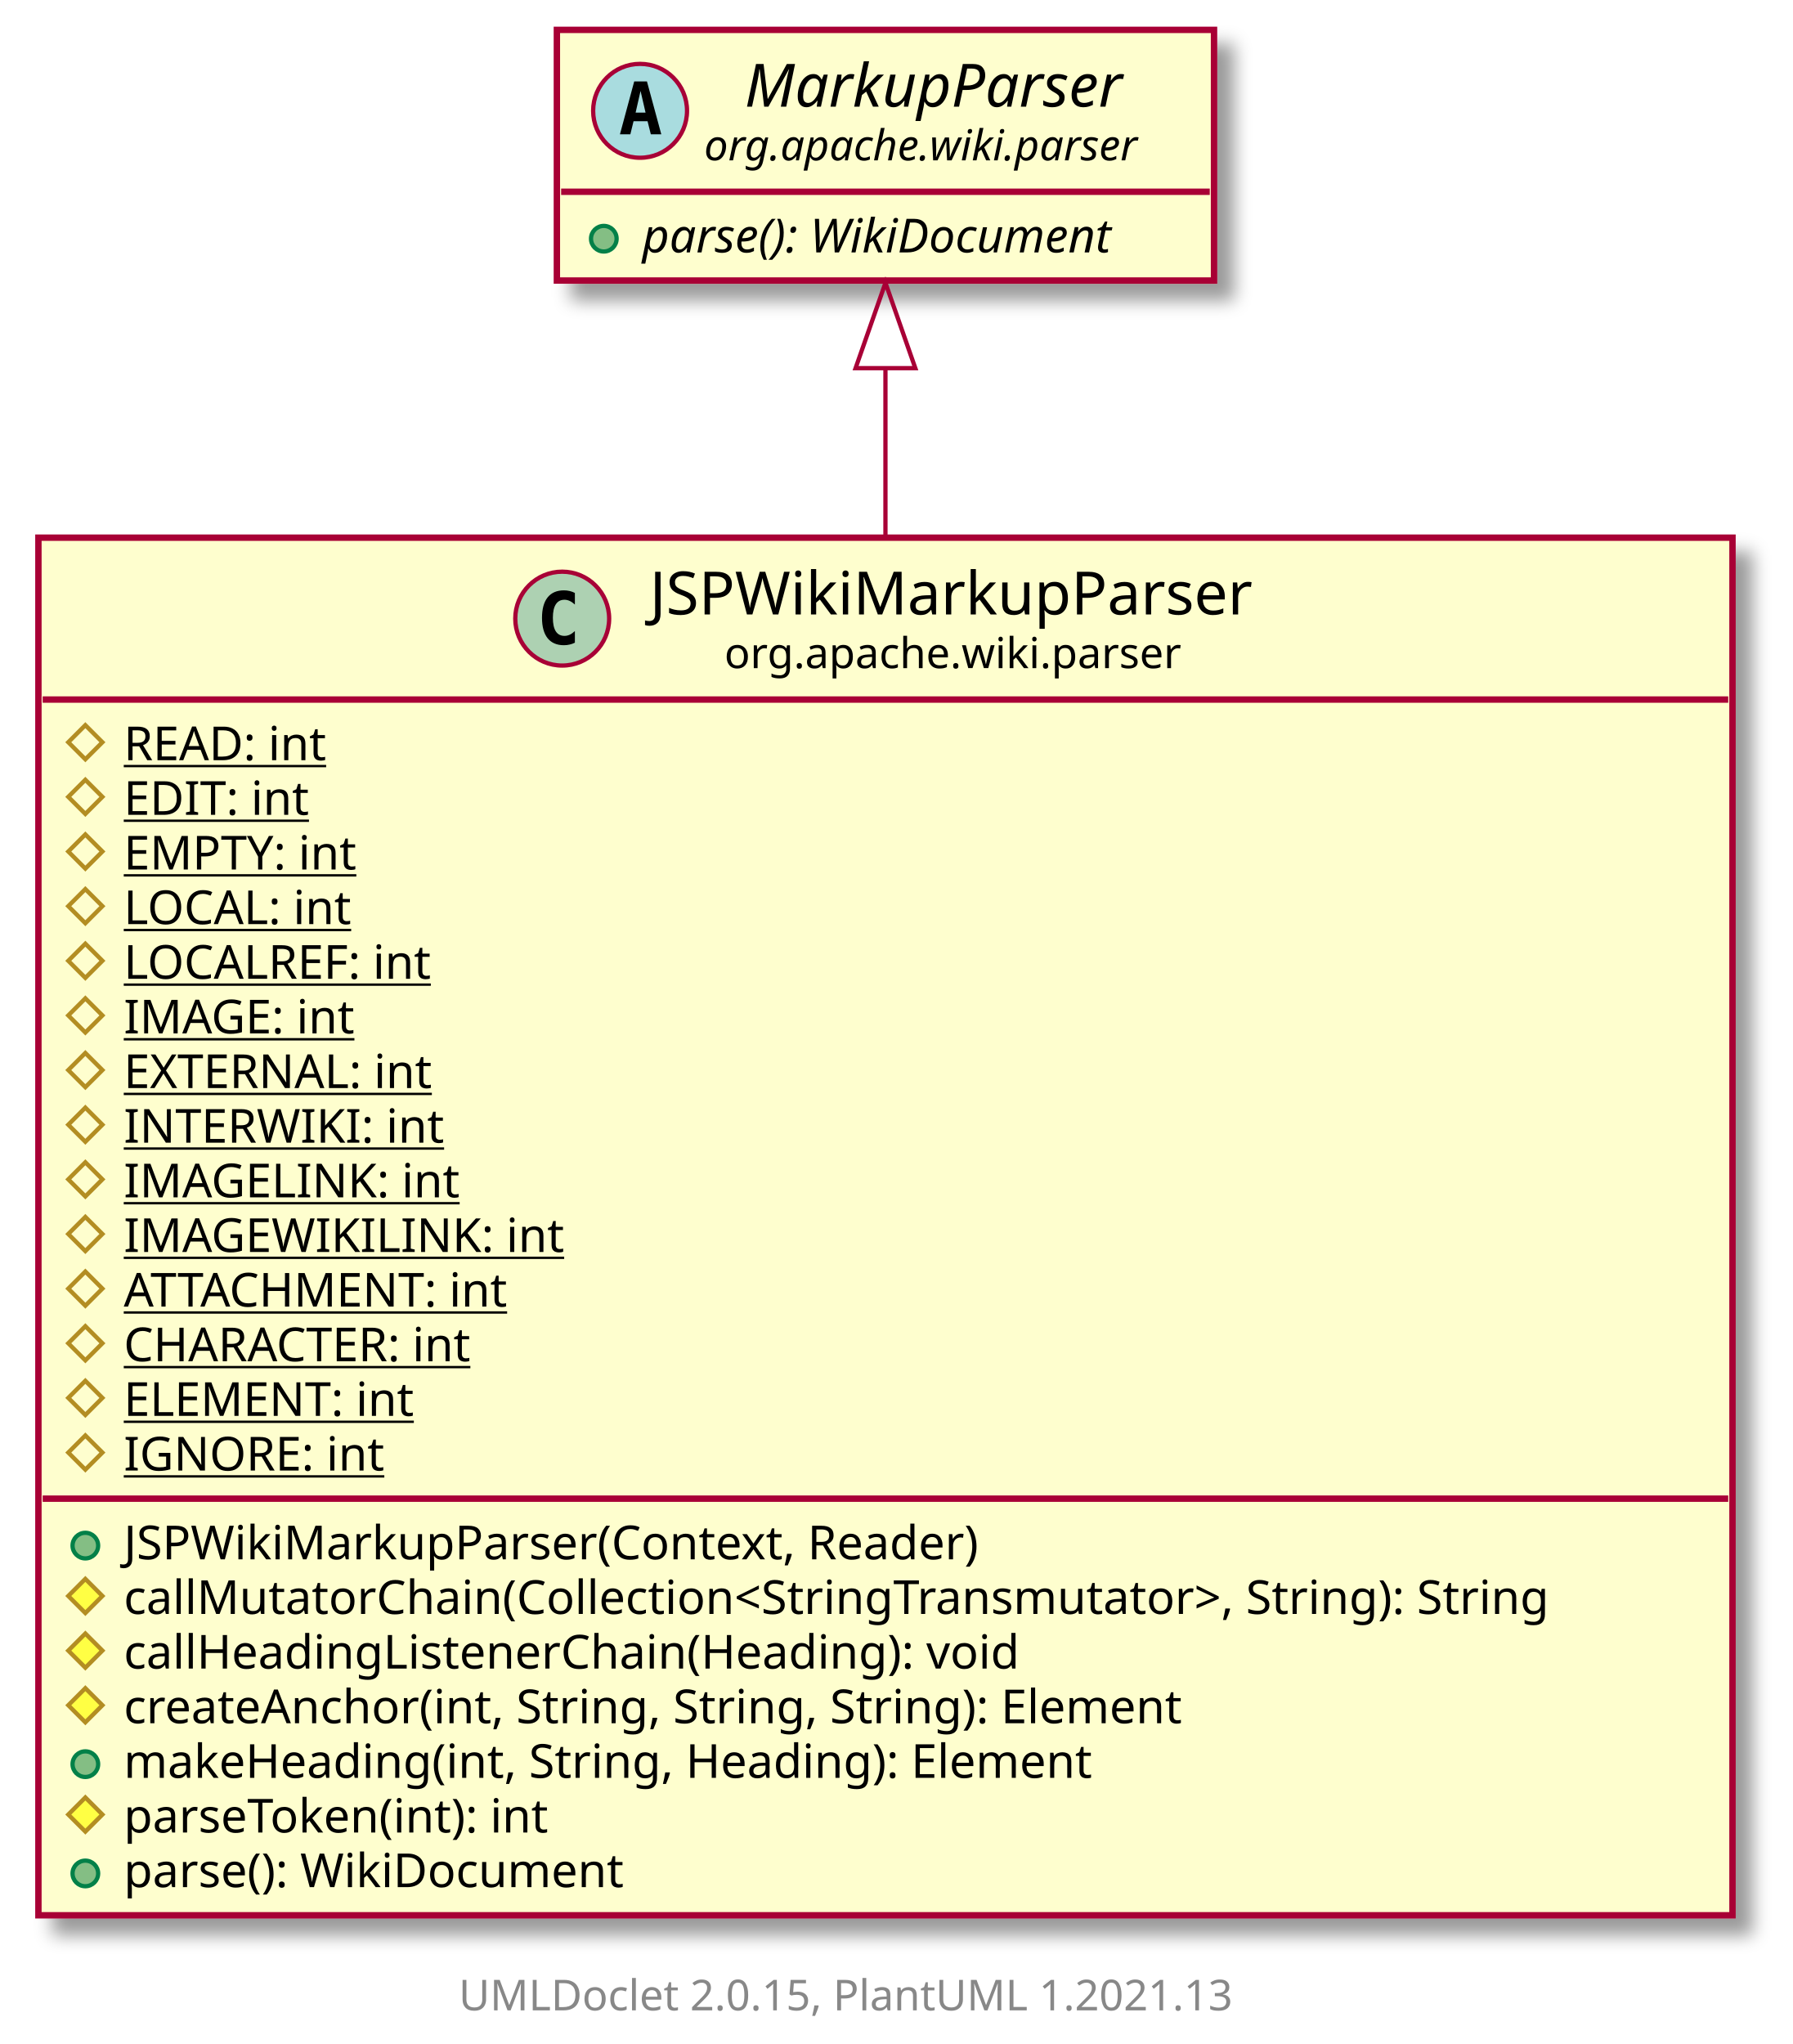
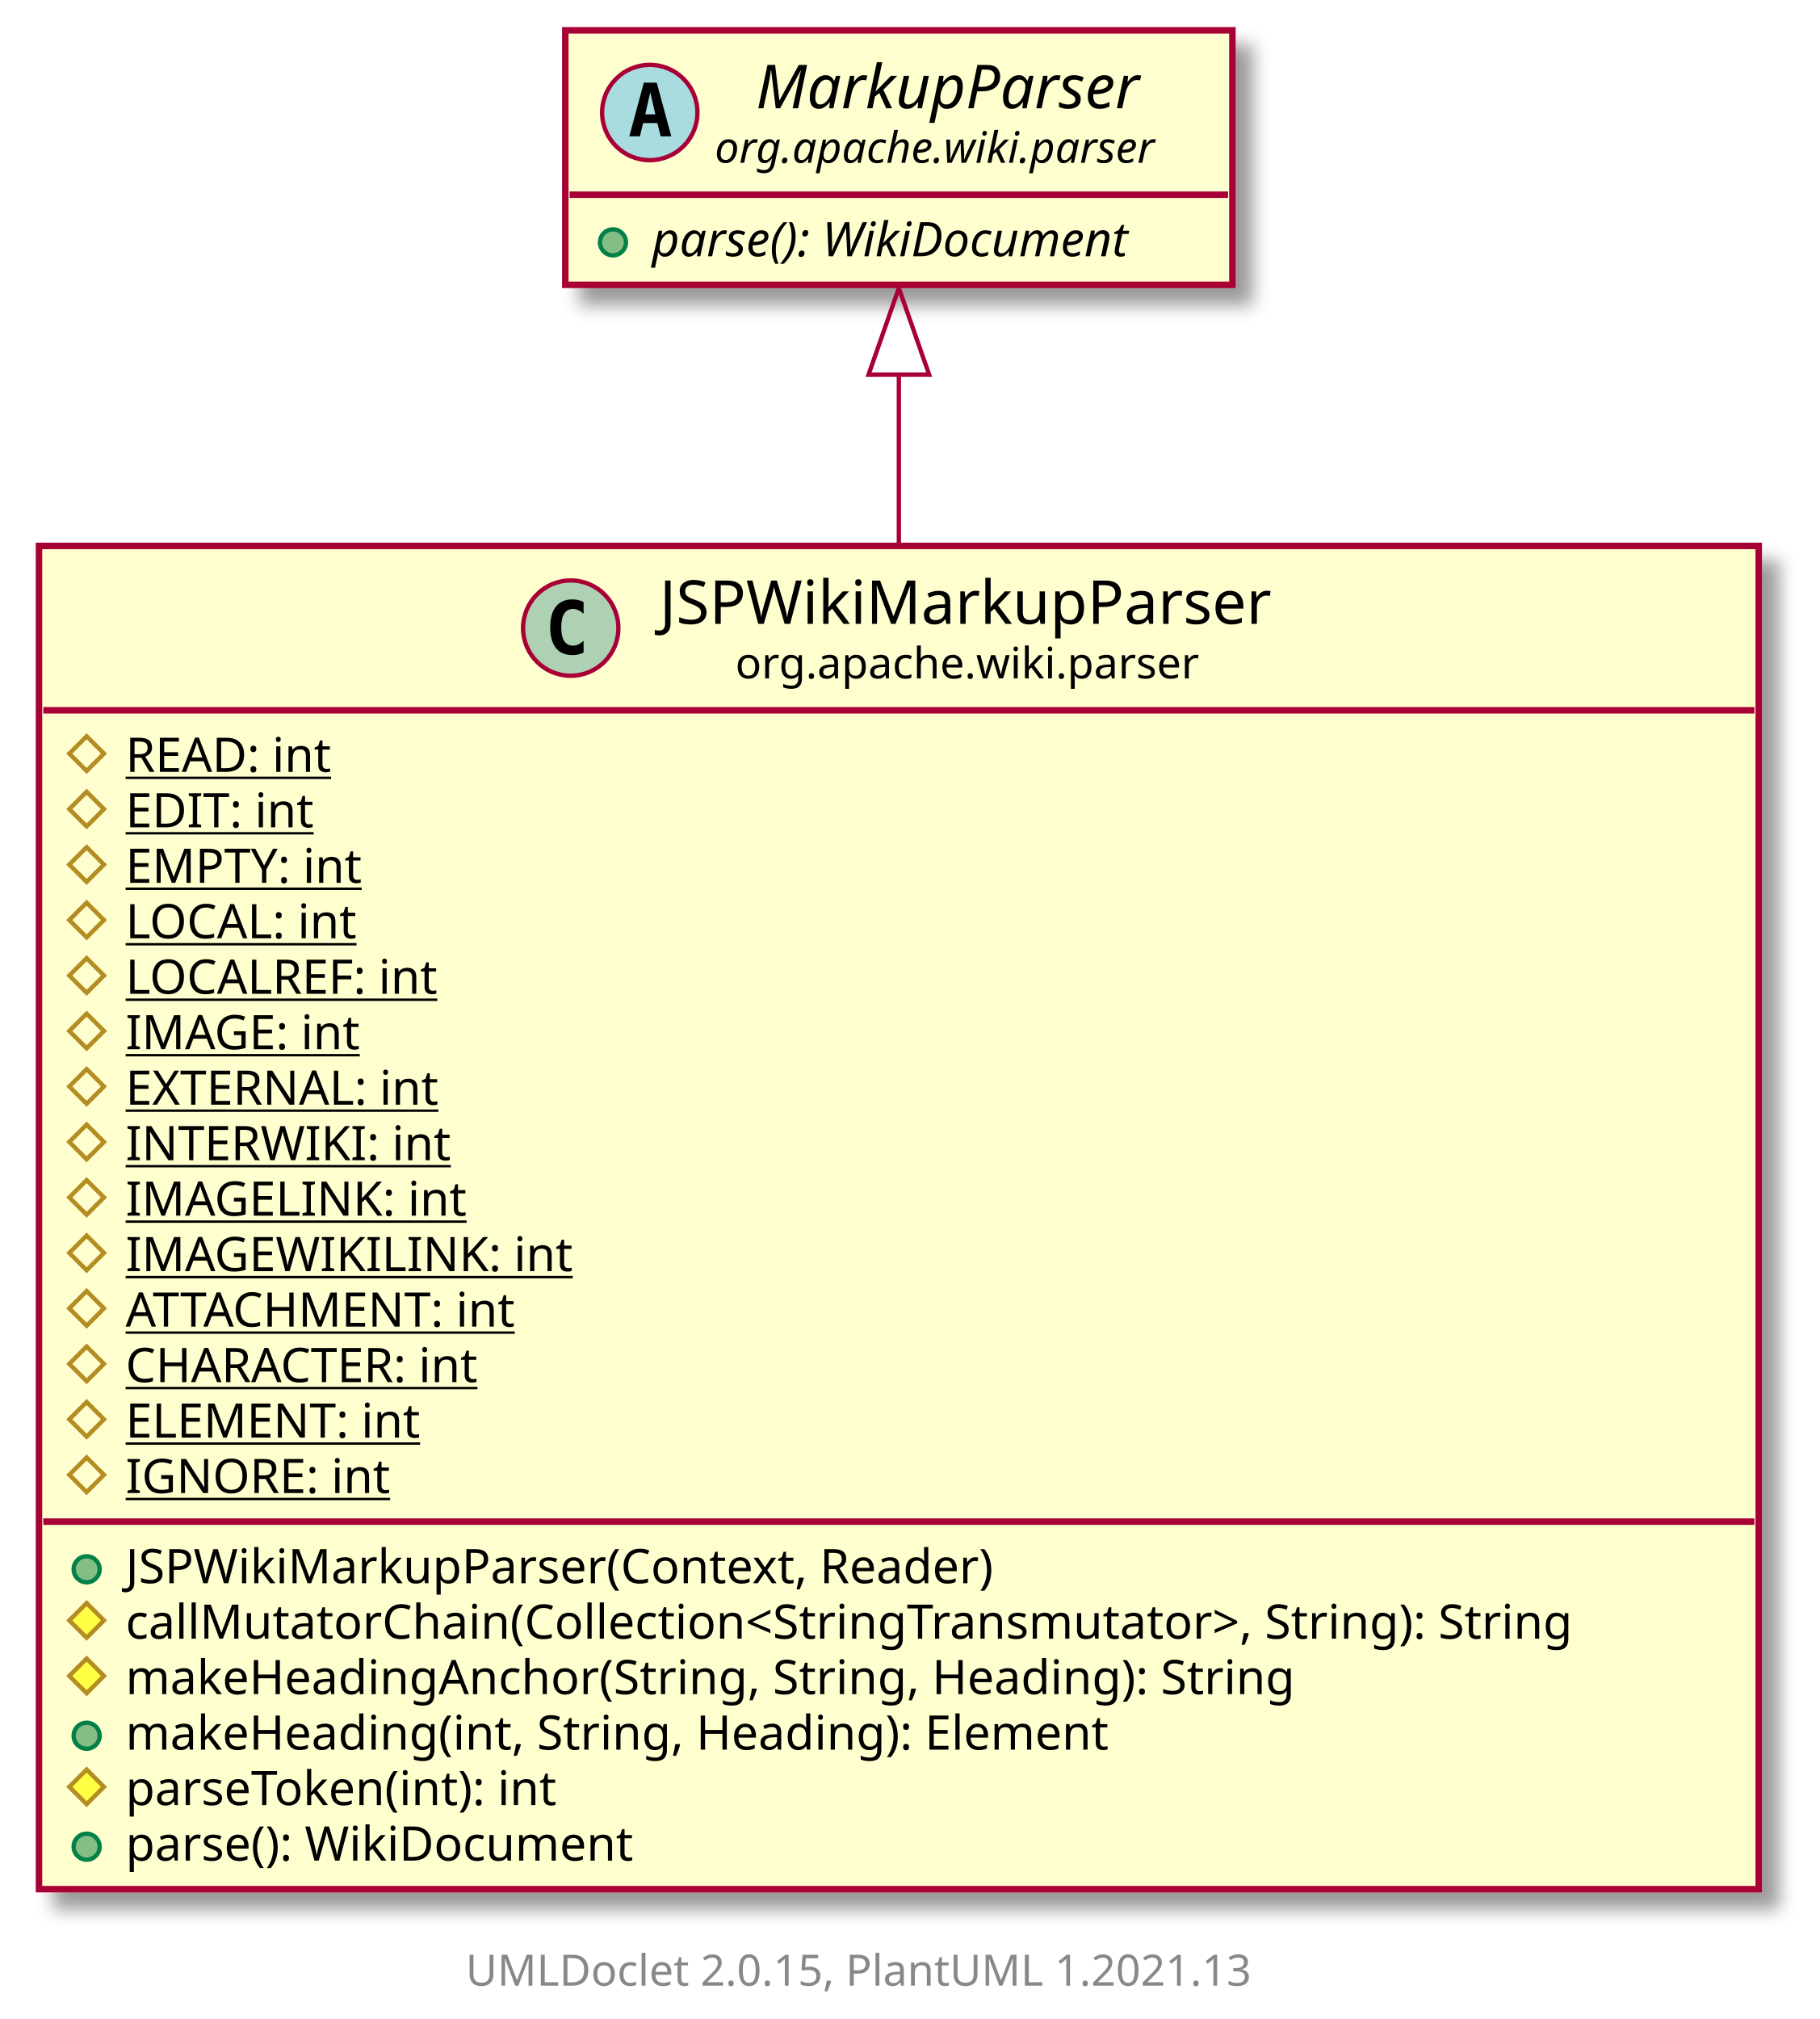
- <svg xmlns="http://www.w3.org/2000/svg" xmlns:xlink="http://www.w3.org/1999/xlink" contentScriptType="application/ecmascript" contentStyleType="text/css" height="479px" preserveAspectRatio="none" style="width:420px;height:479px;background:#FFFFFF;" version="1.1" viewBox="0 0 420 479" width="420px" zoomAndPan="magnify">
+ <svg xmlns="http://www.w3.org/2000/svg" xmlns:xlink="http://www.w3.org/1999/xlink" contentScriptType="application/ecmascript" contentStyleType="text/css" height="466px" preserveAspectRatio="none" style="width:420px;height:466px;background:#FFFFFF;" version="1.1" viewBox="0 0 420 466" width="420px" zoomAndPan="magnify">
  <defs>
-     <filter height="300%" id="fkbrgrv42jh9g" width="300%" x="-1" y="-1">
+     <filter height="300%" id="fit7nbu0sbzip" width="300%" x="-1" y="-1">
      <feGaussianBlur result="blurOut" stdDeviation="2.0" />
      <feColorMatrix in="blurOut" result="blurOut2" type="matrix" values="0 0 0 0 0 0 0 0 0 0 0 0 0 0 0 0 0 0 .4 0" />
      <feOffset dx="4.0" dy="4.0" in="blurOut2" result="blurOut3" />
      <feBlend in="SourceGraphic" in2="blurOut3" mode="normal" />
    </filter>
  </defs>
  <g>
    <a href="JSPWikiMarkupParser.html" target="_top" title="JSPWikiMarkupParser.html" xlink:actuate="onRequest" xlink:href="JSPWikiMarkupParser.html" xlink:show="new" xlink:title="JSPWikiMarkupParser.html" xlink:type="simple">
-       <rect codeLine="5" fill="#FEFECE" filter="url(#fkbrgrv42jh9g)" height="322.836" id="org.apache.wiki.parser.JSPWikiMarkupParser" style="stroke:#A80036;stroke-width:1.5;" width="397" x="9" y="126" />
+       <rect codeLine="5" fill="#FEFECE" filter="url(#fit7nbu0sbzip)" height="310.031" id="org.apache.wiki.parser.JSPWikiMarkupParser" style="stroke:#A80036;stroke-width:1.5;" width="397" x="9" y="126" />
      <ellipse cx="131.75" cy="144.969" fill="#ADD1B2" rx="11" ry="11" style="stroke:#A80036;stroke-width:1.0;" />
      <path d="M134.719,150.609 Q134.141,150.906 133.5,151.047 Q132.859,151.203 132.156,151.203 Q129.656,151.203 128.328,149.562 Q127.016,147.906 127.016,144.781 Q127.016,141.656 128.328,140 Q129.656,138.344 132.156,138.344 Q132.859,138.344 133.5,138.5 Q134.156,138.656 134.719,138.953 L134.719,141.672 Q134.094,141.094 133.5,140.828 Q132.906,140.547 132.281,140.547 Q130.938,140.547 130.25,141.625 Q129.562,142.688 129.562,144.781 Q129.562,146.875 130.25,147.953 Q130.938,149.016 132.281,149.016 Q132.906,149.016 133.5,148.75 Q134.094,148.469 134.719,147.891 L134.719,150.609 Z " fill="#000000" />
      <text fill="#000000" font-family="sans-serif" font-size="14" lengthAdjust="spacing" textLength="143" x="152.25" y="143.995">JSPWikiMarkupParser</text>
      <text fill="#000000" font-family="sans-serif" font-size="10" lengthAdjust="spacing" textLength="108" x="169.75" y="156.579">org.apache.wiki.parser</text>
      <line style="stroke:#A80036;stroke-width:1.5;" x1="10" x2="405" y1="163.938" y2="163.938" />
      <polygon fill="none" points="20,169.938,24,173.938,20,177.938,16,173.938" style="stroke:#B38D22;stroke-width:1.0;" />
      <text fill="#000000" font-family="sans-serif" font-size="11" lengthAdjust="spacing" text-decoration="underline" textLength="51" x="29" y="178.148">READ: int</text>
      <polygon fill="none" points="20,182.742,24,186.742,20,190.742,16,186.742" style="stroke:#B38D22;stroke-width:1.0;" />
      <text fill="#000000" font-family="sans-serif" font-size="11" lengthAdjust="spacing" text-decoration="underline" textLength="47" x="29" y="190.953">EDIT: int</text>
      <polygon fill="none" points="20,195.547,24,199.547,20,203.547,16,199.547" style="stroke:#B38D22;stroke-width:1.0;" />
      <text fill="#000000" font-family="sans-serif" font-size="11" lengthAdjust="spacing" text-decoration="underline" textLength="59" x="29" y="203.757">EMPTY: int</text>
      <polygon fill="none" points="20,208.352,24,212.352,20,216.352,16,212.352" style="stroke:#B38D22;stroke-width:1.0;" />
      <text fill="#000000" font-family="sans-serif" font-size="11" lengthAdjust="spacing" text-decoration="underline" textLength="58" x="29" y="216.562">LOCAL: int</text>
      <polygon fill="none" points="20,221.156,24,225.156,20,229.156,16,225.156" style="stroke:#B38D22;stroke-width:1.0;" />
      <text fill="#000000" font-family="sans-serif" font-size="11" lengthAdjust="spacing" text-decoration="underline" textLength="78" x="29" y="229.367">LOCALREF: int</text>
      <polygon fill="none" points="20,233.961,24,237.961,20,241.961,16,237.961" style="stroke:#B38D22;stroke-width:1.0;" />
      <text fill="#000000" font-family="sans-serif" font-size="11" lengthAdjust="spacing" text-decoration="underline" textLength="57" x="29" y="242.171">IMAGE: int</text>
      <polygon fill="none" points="20,246.766,24,250.766,20,254.766,16,250.766" style="stroke:#B38D22;stroke-width:1.0;" />
      <text fill="#000000" font-family="sans-serif" font-size="11" lengthAdjust="spacing" text-decoration="underline" textLength="78" x="29" y="254.976">EXTERNAL: int</text>
      <polygon fill="none" points="20,259.57,24,263.57,20,267.57,16,263.57" style="stroke:#B38D22;stroke-width:1.0;" />
      <text fill="#000000" font-family="sans-serif" font-size="11" lengthAdjust="spacing" text-decoration="underline" textLength="76" x="29" y="267.781">INTERWIKI: int</text>
      <polygon fill="none" points="20,272.375,24,276.375,20,280.375,16,276.375" style="stroke:#B38D22;stroke-width:1.0;" />
      <text fill="#000000" font-family="sans-serif" font-size="11" lengthAdjust="spacing" text-decoration="underline" textLength="81" x="29" y="280.585">IMAGELINK: int</text>
      <polygon fill="none" points="20,285.18,24,289.18,20,293.18,16,289.18" style="stroke:#B38D22;stroke-width:1.0;" />
      <text fill="#000000" font-family="sans-serif" font-size="11" lengthAdjust="spacing" text-decoration="underline" textLength="103" x="29" y="293.39">IMAGEWIKILINK: int</text>
      <polygon fill="none" points="20,297.984,24,301.984,20,305.984,16,301.984" style="stroke:#B38D22;stroke-width:1.0;" />
      <text fill="#000000" font-family="sans-serif" font-size="11" lengthAdjust="spacing" text-decoration="underline" textLength="97" x="29" y="306.195">ATTACHMENT: int</text>
      <polygon fill="none" points="20,310.789,24,314.789,20,318.789,16,314.789" style="stroke:#B38D22;stroke-width:1.0;" />
      <text fill="#000000" font-family="sans-serif" font-size="11" lengthAdjust="spacing" text-decoration="underline" textLength="88" x="29" y="319">CHARACTER: int</text>
      <polygon fill="none" points="20,323.594,24,327.594,20,331.594,16,327.594" style="stroke:#B38D22;stroke-width:1.0;" />
      <text fill="#000000" font-family="sans-serif" font-size="11" lengthAdjust="spacing" text-decoration="underline" textLength="73" x="29" y="331.804">ELEMENT: int</text>
      <polygon fill="none" points="20,336.398,24,340.398,20,344.398,16,340.398" style="stroke:#B38D22;stroke-width:1.0;" />
      <text fill="#000000" font-family="sans-serif" font-size="11" lengthAdjust="spacing" text-decoration="underline" textLength="65" x="29" y="344.609">IGNORE: int</text>
      <line style="stroke:#A80036;stroke-width:1.5;" x1="10" x2="405" y1="351.203" y2="351.203" />
      <ellipse cx="20" cy="362.203" fill="#84BE84" rx="3" ry="3" style="stroke:#038048;stroke-width:1.0;" />
      <text fill="#000000" font-family="sans-serif" font-size="11" lengthAdjust="spacing" textLength="217" x="29" y="365.414">JSPWikiMarkupParser(Context, Reader)</text>
      <polygon fill="#FFFF44" points="20,370.008,24,374.008,20,378.008,16,374.008" style="stroke:#B38D22;stroke-width:1.0;" />
      <text fill="#000000" font-family="sans-serif" font-size="11" lengthAdjust="spacing" textLength="371" x="29" y="378.218">callMutatorChain(Collection&lt;StringTransmutator&gt;, String): String</text>
      <polygon fill="#FFFF44" points="20,382.812,24,386.812,20,390.812,16,386.812" style="stroke:#B38D22;stroke-width:1.0;" />
-       <text fill="#000000" font-family="sans-serif" font-size="11" lengthAdjust="spacing" textLength="228" x="29" y="391.023">callHeadingListenerChain(Heading): void</text>
-       <polygon fill="#FFFF44" points="20,395.617,24,399.617,20,403.617,16,399.617" style="stroke:#B38D22;stroke-width:1.0;" />
-       <text fill="#000000" font-family="sans-serif" font-size="11" lengthAdjust="spacing" textLength="277" x="29" y="403.828">createAnchor(int, String, String, String): Element</text>
-       <ellipse cx="20" cy="413.422" fill="#84BE84" rx="3" ry="3" style="stroke:#038048;stroke-width:1.0;" />
-       <text fill="#000000" font-family="sans-serif" font-size="11" lengthAdjust="spacing" textLength="249" x="29" y="416.632">makeHeading(int, String, Heading): Element</text>
-       <polygon fill="#FFFF44" points="20,421.227,24,425.227,20,429.227,16,425.227" style="stroke:#B38D22;stroke-width:1.0;" />
-       <text fill="#000000" font-family="sans-serif" font-size="11" lengthAdjust="spacing" textLength="111" x="29" y="429.437">parseToken(int): int</text>
-       <ellipse cx="20" cy="439.031" fill="#84BE84" rx="3" ry="3" style="stroke:#038048;stroke-width:1.0;" />
-       <text fill="#000000" font-family="sans-serif" font-size="11" lengthAdjust="spacing" textLength="127" x="29" y="442.242">parse(): WikiDocument</text>
+       <text fill="#000000" font-family="sans-serif" font-size="11" lengthAdjust="spacing" textLength="296" x="29" y="391.023">makeHeadingAnchor(String, String, Heading): String</text>
+       <ellipse cx="20" cy="400.617" fill="#84BE84" rx="3" ry="3" style="stroke:#038048;stroke-width:1.0;" />
+       <text fill="#000000" font-family="sans-serif" font-size="11" lengthAdjust="spacing" textLength="249" x="29" y="403.828">makeHeading(int, String, Heading): Element</text>
+       <polygon fill="#FFFF44" points="20,408.422,24,412.422,20,416.422,16,412.422" style="stroke:#B38D22;stroke-width:1.0;" />
+       <text fill="#000000" font-family="sans-serif" font-size="11" lengthAdjust="spacing" textLength="111" x="29" y="416.632">parseToken(int): int</text>
+       <ellipse cx="20" cy="426.227" fill="#84BE84" rx="3" ry="3" style="stroke:#038048;stroke-width:1.0;" />
+       <text fill="#000000" font-family="sans-serif" font-size="11" lengthAdjust="spacing" textLength="127" x="29" y="429.437">parse(): WikiDocument</text>
    </a>
    <a href="MarkupParser.html" target="_top" title="MarkupParser.html" xlink:actuate="onRequest" xlink:href="MarkupParser.html" xlink:show="new" xlink:title="MarkupParser.html" xlink:type="simple">
-       <rect codeLine="29" fill="#FEFECE" filter="url(#fkbrgrv42jh9g)" height="58.742" id="org.apache.wiki.parser.MarkupParser" style="stroke:#A80036;stroke-width:1.5;" width="154" x="130.5" y="7" />
+       <rect codeLine="28" fill="#FEFECE" filter="url(#fit7nbu0sbzip)" height="58.742" id="org.apache.wiki.parser.MarkupParser" style="stroke:#A80036;stroke-width:1.5;" width="154" x="130.5" y="7" />
      <ellipse cx="150" cy="25.969" fill="#A9DCDF" rx="11" ry="11" style="stroke:#A80036;stroke-width:1.0;" />
      <path d="M150.109,21.312 L148.953,26.391 L151.281,26.391 L150.109,21.312 Z M148.625,19.078 L151.609,19.078 L154.969,31.469 L152.516,31.469 L151.75,28.406 L148.469,28.406 L147.719,31.469 L145.281,31.469 L148.625,19.078 Z " fill="#000000" />
      <text fill="#000000" font-family="sans-serif" font-size="14" font-style="italic" lengthAdjust="spacing" textLength="93" x="174.5" y="24.995">MarkupParser</text>
      <text fill="#000000" font-family="sans-serif" font-size="10" font-style="italic" lengthAdjust="spacing" textLength="112" x="165" y="37.579">org.apache.wiki.parser</text>
      <line style="stroke:#A80036;stroke-width:1.5;" x1="131.5" x2="283.5" y1="44.938" y2="44.938" />
      <ellipse cx="141.5" cy="55.938" fill="#84BE84" rx="3" ry="3" style="stroke:#038048;stroke-width:1.0;" />
      <text fill="#000000" font-family="sans-serif" font-size="11" font-style="italic" lengthAdjust="spacing" textLength="128" x="150.5" y="59.148">parse(): WikiDocument</text>
    </a>
-     <path codeLine="33" d="M207.5,86.582 C207.5,98.486 207.5,111.829 207.5,125.828 " fill="none" id="org.apache.wiki.parser.MarkupParser-backto-org.apache.wiki.parser.JSPWikiMarkupParser" style="stroke:#A80036;stroke-width:1.0;" />
-     <polygon fill="none" points="200.5,86.279,207.5,66.279,214.5,86.279,200.5,86.279" style="stroke:#A80036;stroke-width:1.0;" />
-     <text fill="#888888" font-family="sans-serif" font-size="10" lengthAdjust="spacing" textLength="192" x="107.5" y="471.118">UMLDoclet 2.0.15, PlantUML 1.2021.13</text>
+     <path codeLine="32" d="M207.5,86.795 C207.5,98.691 207.5,111.997 207.5,125.916 " fill="none" id="org.apache.wiki.parser.MarkupParser-backto-org.apache.wiki.parser.JSPWikiMarkupParser" style="stroke:#A80036;stroke-width:1.0;" />
+     <polygon fill="none" points="200.5,86.481,207.5,66.481,214.5,86.481,200.5,86.481" style="stroke:#A80036;stroke-width:1.0;" />
+     <text fill="#888888" font-family="sans-serif" font-size="10" lengthAdjust="spacing" textLength="192" x="107.5" y="458.313">UMLDoclet 2.0.15, PlantUML 1.2021.13</text>
  </g>
</svg>
